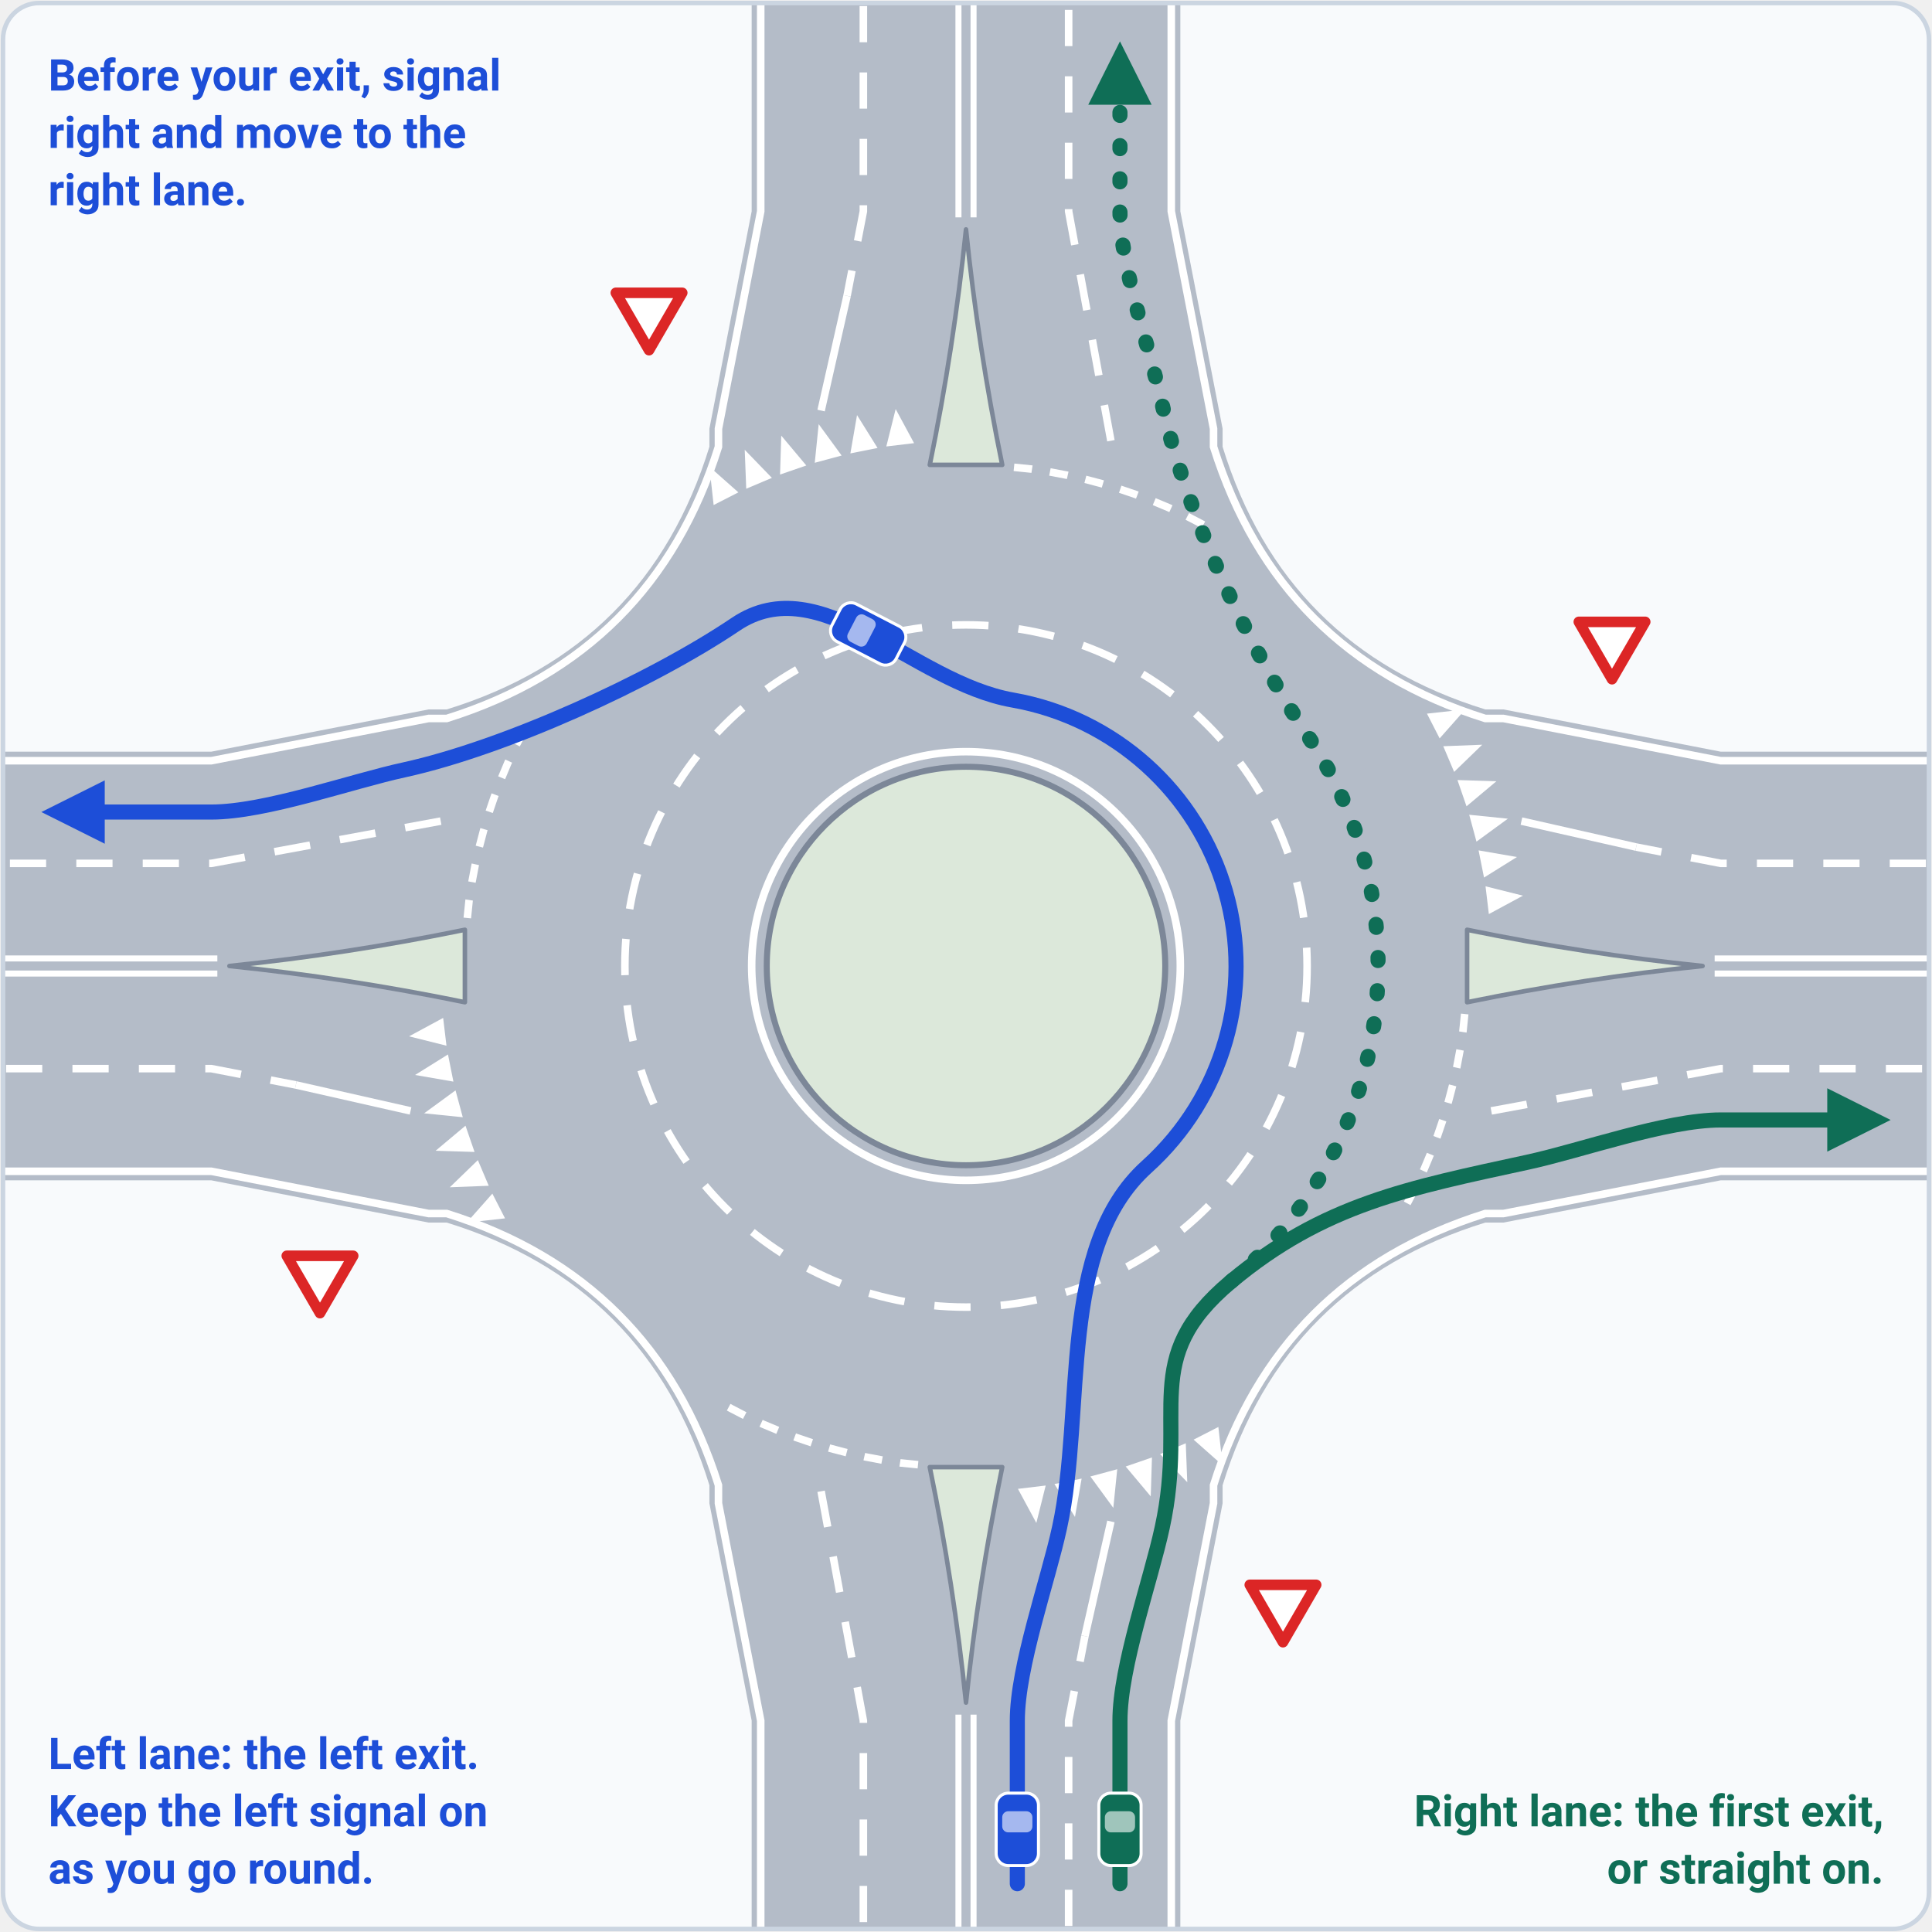
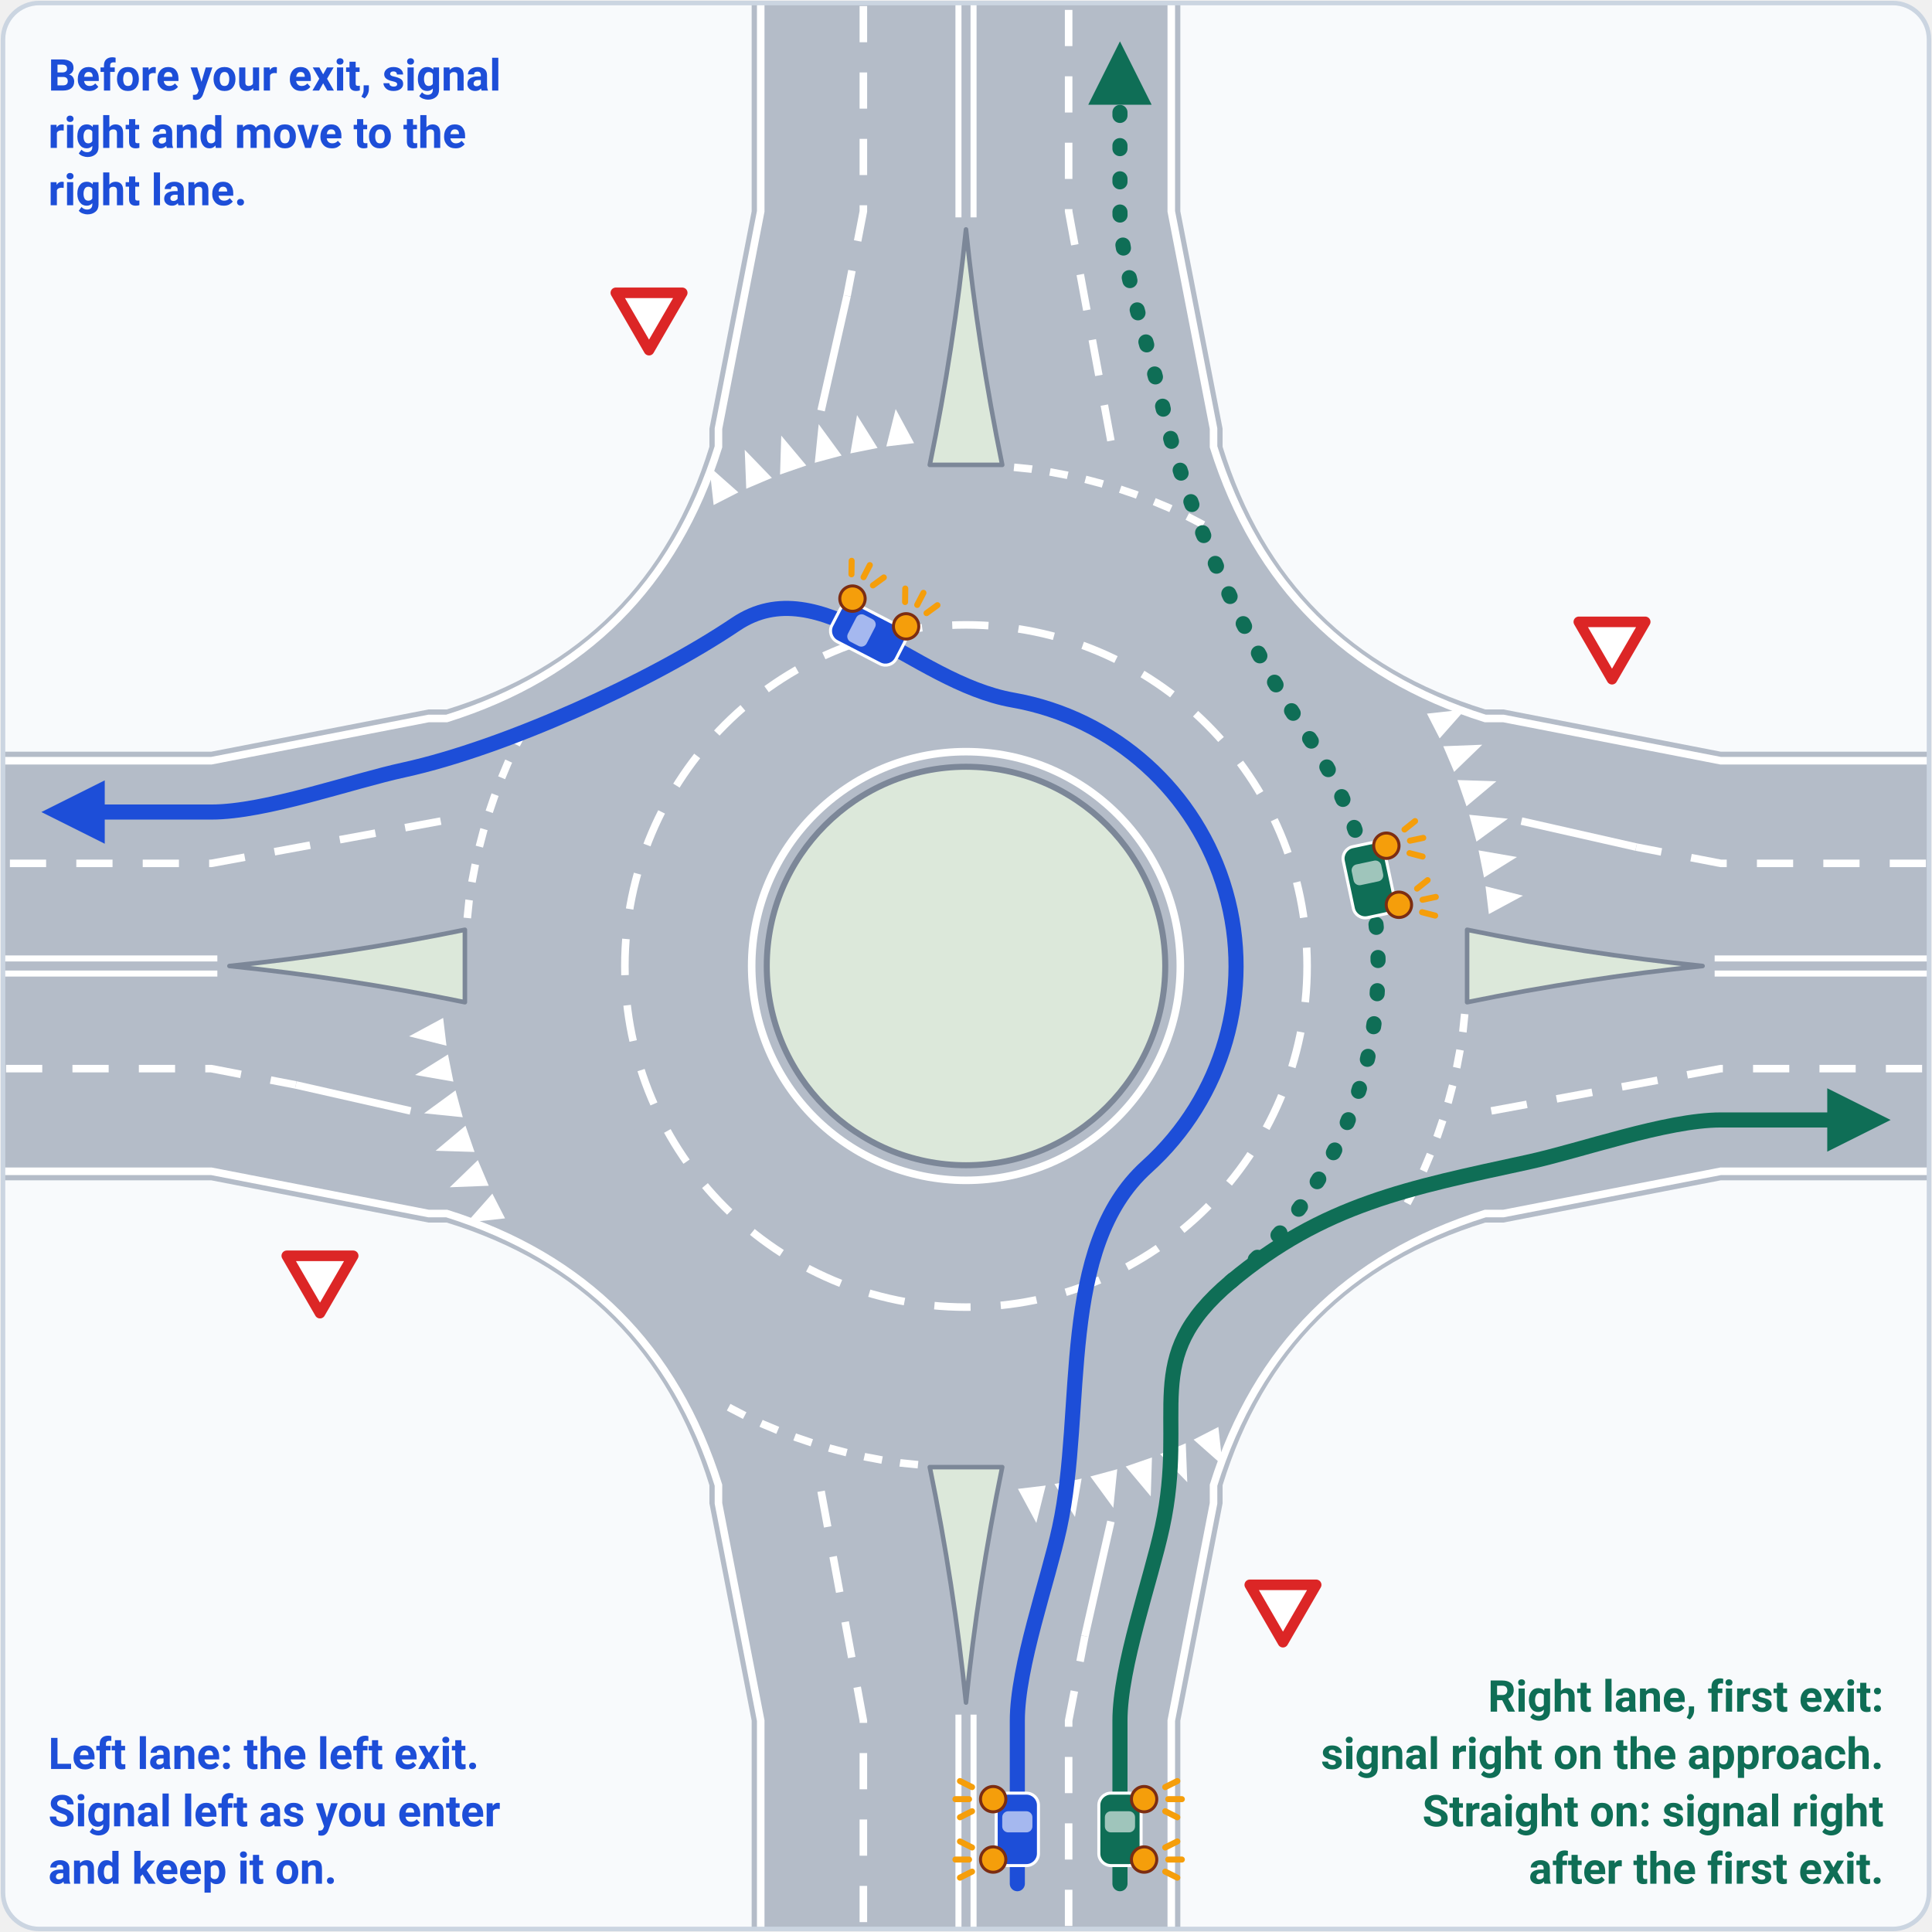
<svg xmlns="http://www.w3.org/2000/svg" viewBox="0 0 640 640" role="img" aria-label="A roundabout with two lanes, seen from above, traffic going counterclockwise. From the entry at the bottom the car in the right lane takes the first exit or goes straight on; the car in the left lane goes round in the inner lane for the left exit and moves to the right lane, with a right signal, before leaving. Every exit is taken from the outer lane. Each entry has a yield line of white triangles.">
  <defs>
    <clipPath id="card">
      <rect x="1" y="1" width="638" height="638" rx="12" />
    </clipPath>
    <marker id="ag" viewBox="0 0 10 10" refX="7" refY="5" markerWidth="4.2" markerHeight="4.2" orient="auto">
      <path d="M0,0 L10,5 L0,10 z" fill="#0F6E56" />
    </marker>
    <marker id="ab" viewBox="0 0 10 10" refX="7" refY="5" markerWidth="4.2" markerHeight="4.2" orient="auto">
      <path d="M0,0 L10,5 L0,10 z" fill="#1D4ED8" />
    </marker>
  </defs>
  <rect x="1" y="1" width="638" height="638" rx="12" fill="#f8fafc" />
  <g clip-path="url(#card)">
    <g fill="#B4BCC8">
      <circle cx="320" cy="320" r="160" />
      <polygon points="391.0,660.0 391.0,570.0 405.0,498.0 405.0,410.0 235.0,410.0 235.0,498.0 249.0,570.0 249.0,660.0" />
      <path d="M 405.0,492.0 Q 425.5,425.5 492.0,405.0 L 320,320 Z" />
      <polygon points="660.0,249.0 570.0,249.0 498.0,235.0 410.0,235.0 410.0,405.0 498.0,405.0 570.0,391.0 660.0,391.0" />
      <path d="M 492.0,235.0 Q 425.5,214.5 405.0,148.0 L 320,320 Z" />
      <polygon points="249.0,-20.0 249.0,70.0 235.0,142.0 235.0,230.0 405.0,230.0 405.0,142.0 391.0,70.0 391.0,-20.0" />
      <path d="M 235.0,148.0 Q 214.5,214.5 148.0,235.0 L 320,320 Z" />
      <polygon points="-20.0,391.0 70.0,391.0 142.0,405.0 230.0,405.0 230.0,235.0 142.0,235.0 70.0,249.0 -20.0,249.0" />
      <path d="M 148.0,405.0 Q 214.5,425.5 235.0,492.0 L 320,320 Z" />
    </g>
    <circle cx="320" cy="320" r="66" fill="#DCE8DA" stroke="#7C8798" stroke-width="2" />
    <path d="M 320.0,564.0 Q 316.0,525.0 308.0,486.0 L 332.0,486.0 Q 324.0,525.0 320.0,564.0 Z" fill="#DCE8DA" stroke="#7C8798" stroke-width="1.5" stroke-linejoin="round" />
    <path d="M 564.0,320.0 Q 525.0,324.0 486.0,332.0 L 486.0,308.0 Q 525.0,316.0 564.0,320.0 Z" fill="#DCE8DA" stroke="#7C8798" stroke-width="1.5" stroke-linejoin="round" />
    <path d="M 320.0,76.0 Q 324.0,115.0 332.0,154.0 L 308.0,154.0 Q 316.0,115.0 320.0,76.0 Z" fill="#DCE8DA" stroke="#7C8798" stroke-width="1.5" stroke-linejoin="round" />
    <path d="M 76.0,320.0 Q 115.0,316.0 154.0,308.0 L 154.0,332.0 Q 115.0,324.0 76.0,320.0 Z" fill="#DCE8DA" stroke="#7C8798" stroke-width="1.5" stroke-linejoin="round" />
    <g fill="none" stroke="#ffffff" stroke-width="2.5" stroke-linecap="butt">
      <circle cx="320" cy="320" r="71" />
      <circle cx="320" cy="320" r="113" stroke-dasharray="12 10" />
      <path d="M 388.0,660.0 L 388.0,570.0 L 402.0,498.0 L 402.0,492.0 Q 423.5,423.5 492.0,402.0 L 498.0,402.0 L 570.0,388.0 L 660.0,388.0" />
      <line x1="317.5" y1="660.0" x2="317.5" y2="568.0" stroke-width="2" />
      <line x1="322.5" y1="660.0" x2="322.5" y2="568.0" stroke-width="2" />
      <path d="M 354.0,660.0 L 354.0,570.0 L 359.4,542.0" stroke-dasharray="12 10" />
      <path d="M 359.4,542.0 L 368.0,504.0" />
      <path d="M 272.0,494.0 L 286.0,570.0 L 286.0,660.0" stroke-dasharray="12 10" />
      <path d="M 304.1,485.2 L 298.2,484.6 L 292.4,483.7 L 286.6,482.6 L 280.8,481.3 L 275.1,479.8 L 269.4,478.1 L 263.8,476.2 L 258.3,474.1 L 252.8,471.8 L 247.4,469.3 L 242.2,466.6 L 237.0,463.8" stroke-dasharray="6 6" />
      <path d="M 660.0,252.0 L 570.0,252.0 L 498.0,238.0 L 492.0,238.0 Q 423.5,216.5 402.0,148.0 L 402.0,142.0 L 388.0,70.0 L 388.0,-20.0" />
      <line x1="660.0" y1="322.5" x2="568.0" y2="322.5" stroke-width="2" />
      <line x1="660.0" y1="317.5" x2="568.0" y2="317.5" stroke-width="2" />
      <path d="M 660.0,286.0 L 570.0,286.0 L 542.0,280.6" stroke-dasharray="12 10" />
      <path d="M 542.0,280.6 L 504.0,272.0" />
      <path d="M 494.0,368.0 L 570.0,354.0 L 660.0,354.0" stroke-dasharray="12 10" />
      <path d="M 485.2,335.9 L 484.6,341.8 L 483.7,347.6 L 482.6,353.4 L 481.3,359.2 L 479.8,364.9 L 478.1,370.6 L 476.2,376.2 L 474.1,381.7 L 471.8,387.2 L 469.3,392.6 L 466.6,397.8 L 463.8,403.0" stroke-dasharray="6 6" />
      <path d="M 252.0,-20.0 L 252.0,70.0 L 238.0,142.0 L 238.0,148.0 Q 216.5,216.5 148.0,238.0 L 142.0,238.0 L 70.0,252.0 L -20.0,252.0" />
      <line x1="322.5" y1="-20.0" x2="322.5" y2="72.0" stroke-width="2" />
      <line x1="317.5" y1="-20.0" x2="317.5" y2="72.0" stroke-width="2" />
      <path d="M 286.0,-20.0 L 286.0,70.0 L 280.6,98.0" stroke-dasharray="12 10" />
      <path d="M 280.6,98.0 L 272.0,136.0" />
      <path d="M 368.0,146.0 L 354.0,70.0 L 354.0,-20.0" stroke-dasharray="12 10" />
      <path d="M 335.9,154.8 L 341.8,155.4 L 347.6,156.3 L 353.4,157.4 L 359.2,158.7 L 364.9,160.2 L 370.6,161.9 L 376.2,163.8 L 381.7,165.9 L 387.2,168.2 L 392.6,170.7 L 397.8,173.4 L 403.0,176.2" stroke-dasharray="6 6" />
      <path d="M -20.0,388.0 L 70.0,388.0 L 142.0,402.0 L 148.0,402.0 Q 216.5,423.5 238.0,492.0 L 238.0,498.0 L 252.0,570.0 L 252.0,660.0" />
      <line x1="-20.0" y1="317.5" x2="72.0" y2="317.5" stroke-width="2" />
      <line x1="-20.0" y1="322.5" x2="72.0" y2="322.5" stroke-width="2" />
      <path d="M -20.0,354.0 L 70.0,354.0 L 98.0,359.4" stroke-dasharray="12 10" />
      <path d="M 98.0,359.4 L 136.0,368.0" />
      <path d="M 146.0,272.0 L 70.0,286.0 L -20.0,286.0" stroke-dasharray="12 10" />
      <path d="M 154.8,304.1 L 155.4,298.2 L 156.3,292.4 L 157.4,286.6 L 158.7,280.8 L 160.2,275.1 L 161.9,269.4 L 163.8,263.8 L 165.9,258.3 L 168.2,252.8 L 170.7,247.4 L 173.4,242.2 L 176.2,237.0" stroke-dasharray="6 6" />
    </g>
    <g fill="#ffffff">
      <polygon points="337.2,493.2 346.4,492.1 343.3,504.5" />
      <polygon points="349.3,491.6 358.3,489.8 356.1,502.5" />
      <polygon points="361.2,489.1 370.1,486.7 368.8,499.5" />
      <polygon points="372.9,485.8 381.6,482.8 381.2,495.7" />
      <polygon points="384.3,481.7 392.8,478.1 393.3,491.0" />
      <polygon points="395.4,476.9 403.6,472.7 405.0,485.4" />
      <polygon points="493.2,302.8 492.1,293.6 504.5,296.7" />
      <polygon points="491.6,290.7 489.8,281.7 502.5,283.9" />
      <polygon points="489.1,278.8 486.7,269.9 499.5,271.2" />
      <polygon points="485.8,267.1 482.8,258.4 495.7,258.8" />
      <polygon points="481.7,255.7 478.1,247.2 491.0,246.7" />
      <polygon points="476.9,244.6 472.7,236.4 485.4,235.0" />
      <polygon points="302.8,146.8 293.6,147.9 296.7,135.5" />
      <polygon points="290.7,148.4 281.7,150.2 283.9,137.5" />
      <polygon points="278.8,150.9 269.9,153.3 271.2,140.5" />
      <polygon points="267.1,154.2 258.4,157.2 258.8,144.3" />
      <polygon points="255.7,158.3 247.2,161.9 246.7,149.0" />
      <polygon points="244.6,163.1 236.4,167.3 235.0,154.6" />
      <polygon points="146.8,337.2 147.9,346.4 135.5,343.3" />
      <polygon points="148.4,349.3 150.2,358.3 137.5,356.1" />
      <polygon points="150.9,361.2 153.3,370.1 140.5,368.8" />
      <polygon points="154.2,372.9 157.2,381.6 144.3,381.2" />
      <polygon points="158.3,384.3 161.9,392.8 149.0,393.3" />
      <polygon points="163.1,395.4 167.3,403.6 154.6,405.0" />
    </g>
    <polygon points="414.0,525.0 436.0,525.0 425.0,544.0" fill="#ffffff" stroke="#DC2626" stroke-width="3.5" stroke-linejoin="round" />
    <polygon points="523.0,206.0 545.0,206.0 534.0,225.0" fill="#ffffff" stroke="#DC2626" stroke-width="3.5" stroke-linejoin="round" />
    <polygon points="204.0,97.0 226.0,97.0 215.0,116.0" fill="#ffffff" stroke="#DC2626" stroke-width="3.5" stroke-linejoin="round" />
    <polygon points="95.0,416.0 117.0,416.0 106.0,435.0" fill="#ffffff" stroke="#DC2626" stroke-width="3.5" stroke-linejoin="round" />
    <g fill="none" stroke-width="5" stroke-linecap="round" stroke-linejoin="round">
      <path d="M 407.7,424.6 A 136.5 136.5 0 0 0 433.2,243.7 C 413.0,213.8 392.7,169.2 385.0,134.0 C 381.2,116.4 371.0,88.0 371.0,70.0 L 371.0,20.0" stroke="#0F6E56" stroke-dasharray="1 10" marker-end="url(#ag)" />
      <path d="M 371.0,624.0 L 371.0,570.0 C 371.0,552.0 381.2,523.6 385.0,506.0 C 393.5,466.9 377.1,450.3 407.7,424.6 C 438.4,398.9 466.9,393.5 506.0,385.0 C 523.6,381.2 552.0,371.0 570.0,371.0 L 620.0,371.0" stroke="#0F6E56" marker-end="url(#ag)" />
      <path d="M 337.0,624.0 L 337.0,570.0 C 337.0,552.0 347.2,523.6 351.0,506.0 C 359.5,466.9 350.2,413.3 379.9,386.5 A 89.5 89.5 0 0 0 335.5,231.9 C 302.1,226.0 271.9,187.8 243.7,206.8 C 215.5,225.8 167.2,247.7 134.0,255.0 C 116.4,258.8 88.0,269.0 70.0,269.0 L 20.0,269.0" stroke="#1D4ED8" marker-end="url(#ab)" />
    </g>
    <g transform="translate(371.0 606.0) rotate(-90)">
      <rect x="-12" y="-7" width="24" height="14" rx="4" fill="#0F6E56" stroke="#ffffff" stroke-width="1" />
      <rect x="-1" y="-5" width="7" height="10" rx="2" fill="#ffffff" opacity=".6" />
+       <circle cx="10" cy="8" r="4.2" fill="#F59E0B" stroke="#7C2D12" stroke-width="1" />
+       <path d="M 6 15 L 4 19 M 10 16 L 10 20.5 M 14 15 L 16 19" stroke="#F59E0B" stroke-width="2" stroke-linecap="round" fill="none" />
+       <circle cx="-10" cy="8" r="4.2" fill="#F59E0B" stroke="#7C2D12" stroke-width="1" />
+       <path d="M -14 15 L -16 19 M -10 16 L -10 20.5 M -6 15 L -4 19" stroke="#F59E0B" stroke-width="2" stroke-linecap="round" fill="none" />
    </g>
    <g transform="translate(337.0 606.0) rotate(-90)">
      <rect x="-12" y="-7" width="24" height="14" rx="4" fill="#1D4ED8" stroke="#ffffff" stroke-width="1" />
      <rect x="-1" y="-5" width="7" height="10" rx="2" fill="#ffffff" opacity=".6" />
+       <circle cx="10" cy="-8" r="4.2" fill="#F59E0B" stroke="#7C2D12" stroke-width="1" />
+       <path d="M 6 -15 L 4 -19 M 10 -16 L 10 -20.5 M 14 -15 L 16 -19" stroke="#F59E0B" stroke-width="2" stroke-linecap="round" fill="none" />
+       <circle cx="-10" cy="-8" r="4.2" fill="#F59E0B" stroke="#7C2D12" stroke-width="1" />
+       <path d="M -14 -15 L -16 -19 M -10 -16 L -10 -20.5 M -6 -15 L -4 -19" stroke="#F59E0B" stroke-width="2" stroke-linecap="round" fill="none" />
+     </g>
+     <g transform="translate(453.5 291.6) rotate(-102.0)">
+       <rect x="-12" y="-7" width="24" height="14" rx="4" fill="#0F6E56" stroke="#ffffff" stroke-width="1" />
+       <rect x="-1" y="-5" width="7" height="10" rx="2" fill="#ffffff" opacity=".6" />
+       <circle cx="10" cy="8" r="4.2" fill="#F59E0B" stroke="#7C2D12" stroke-width="1" />
+       <path d="M 6 15 L 4 19 M 10 16 L 10 20.5 M 14 15 L 16 19" stroke="#F59E0B" stroke-width="2" stroke-linecap="round" fill="none" />
+       <circle cx="-10" cy="8" r="4.2" fill="#F59E0B" stroke="#7C2D12" stroke-width="1" />
+       <path d="M -14 15 L -16 19 M -10 16 L -10 20.5 M -6 15 L -4 19" stroke="#F59E0B" stroke-width="2" stroke-linecap="round" fill="none" />
    </g>
    <g transform="translate(287.6 210.0) rotate(-152.6447)">
      <rect x="-12" y="-7" width="24" height="14" rx="4" fill="#1D4ED8" stroke="#ffffff" stroke-width="1" />
      <rect x="-1" y="-5" width="7" height="10" rx="2" fill="#ffffff" opacity=".6" />
+       <circle cx="10" cy="8" r="4.2" fill="#F59E0B" stroke="#7C2D12" stroke-width="1" />
+       <path d="M 6 15 L 4 19 M 10 16 L 10 20.5 M 14 15 L 16 19" stroke="#F59E0B" stroke-width="2" stroke-linecap="round" fill="none" />
+       <circle cx="-10" cy="8" r="4.2" fill="#F59E0B" stroke="#7C2D12" stroke-width="1" />
+       <path d="M -14 15 L -16 19 M -10 16 L -10 20.5 M -6 15 L -4 19" stroke="#F59E0B" stroke-width="2" stroke-linecap="round" fill="none" />
    </g>
  </g>
  <rect x="1" y="1" width="638" height="638" rx="12" fill="none" stroke="#cbd5e1" stroke-width="1.5" />
  <g font-family="system-ui, -apple-system, 'Segoe UI', Roboto, sans-serif" font-size="14.5" font-weight="600">
    <text x="16" y="586" text-anchor="start" fill="#1D4ED8">Left lane: the left exit.</text>
-     <text x="16" y="605" text-anchor="start" fill="#1D4ED8">Keep the left signal on</text>
-     <text x="16" y="624" text-anchor="start" fill="#1D4ED8">as you go round.</text>
-     <text x="624" y="605" text-anchor="end" fill="#0F6E56">Right lane: the first exit,</text>
-     <text x="624" y="624" text-anchor="end" fill="#0F6E56">or straight on.</text>
+     <text x="16" y="605" text-anchor="start" fill="#1D4ED8">Signal left as you enter</text>
+     <text x="16" y="624" text-anchor="start" fill="#1D4ED8">and keep it on.</text>
+     <text x="624" y="567" text-anchor="end" fill="#0F6E56">Right lane, first exit:</text>
+     <text x="624" y="586" text-anchor="end" fill="#0F6E56">signal right on the approach.</text>
+     <text x="624" y="605" text-anchor="end" fill="#0F6E56">Straight on: signal right</text>
+     <text x="624" y="624" text-anchor="end" fill="#0F6E56">after the first exit.</text>
    <text x="16" y="30" text-anchor="start" fill="#1D4ED8">Before your exit, signal</text>
    <text x="16" y="49" text-anchor="start" fill="#1D4ED8">right and move to the</text>
    <text x="16" y="68" text-anchor="start" fill="#1D4ED8">right lane.</text>
  </g>
</svg>
